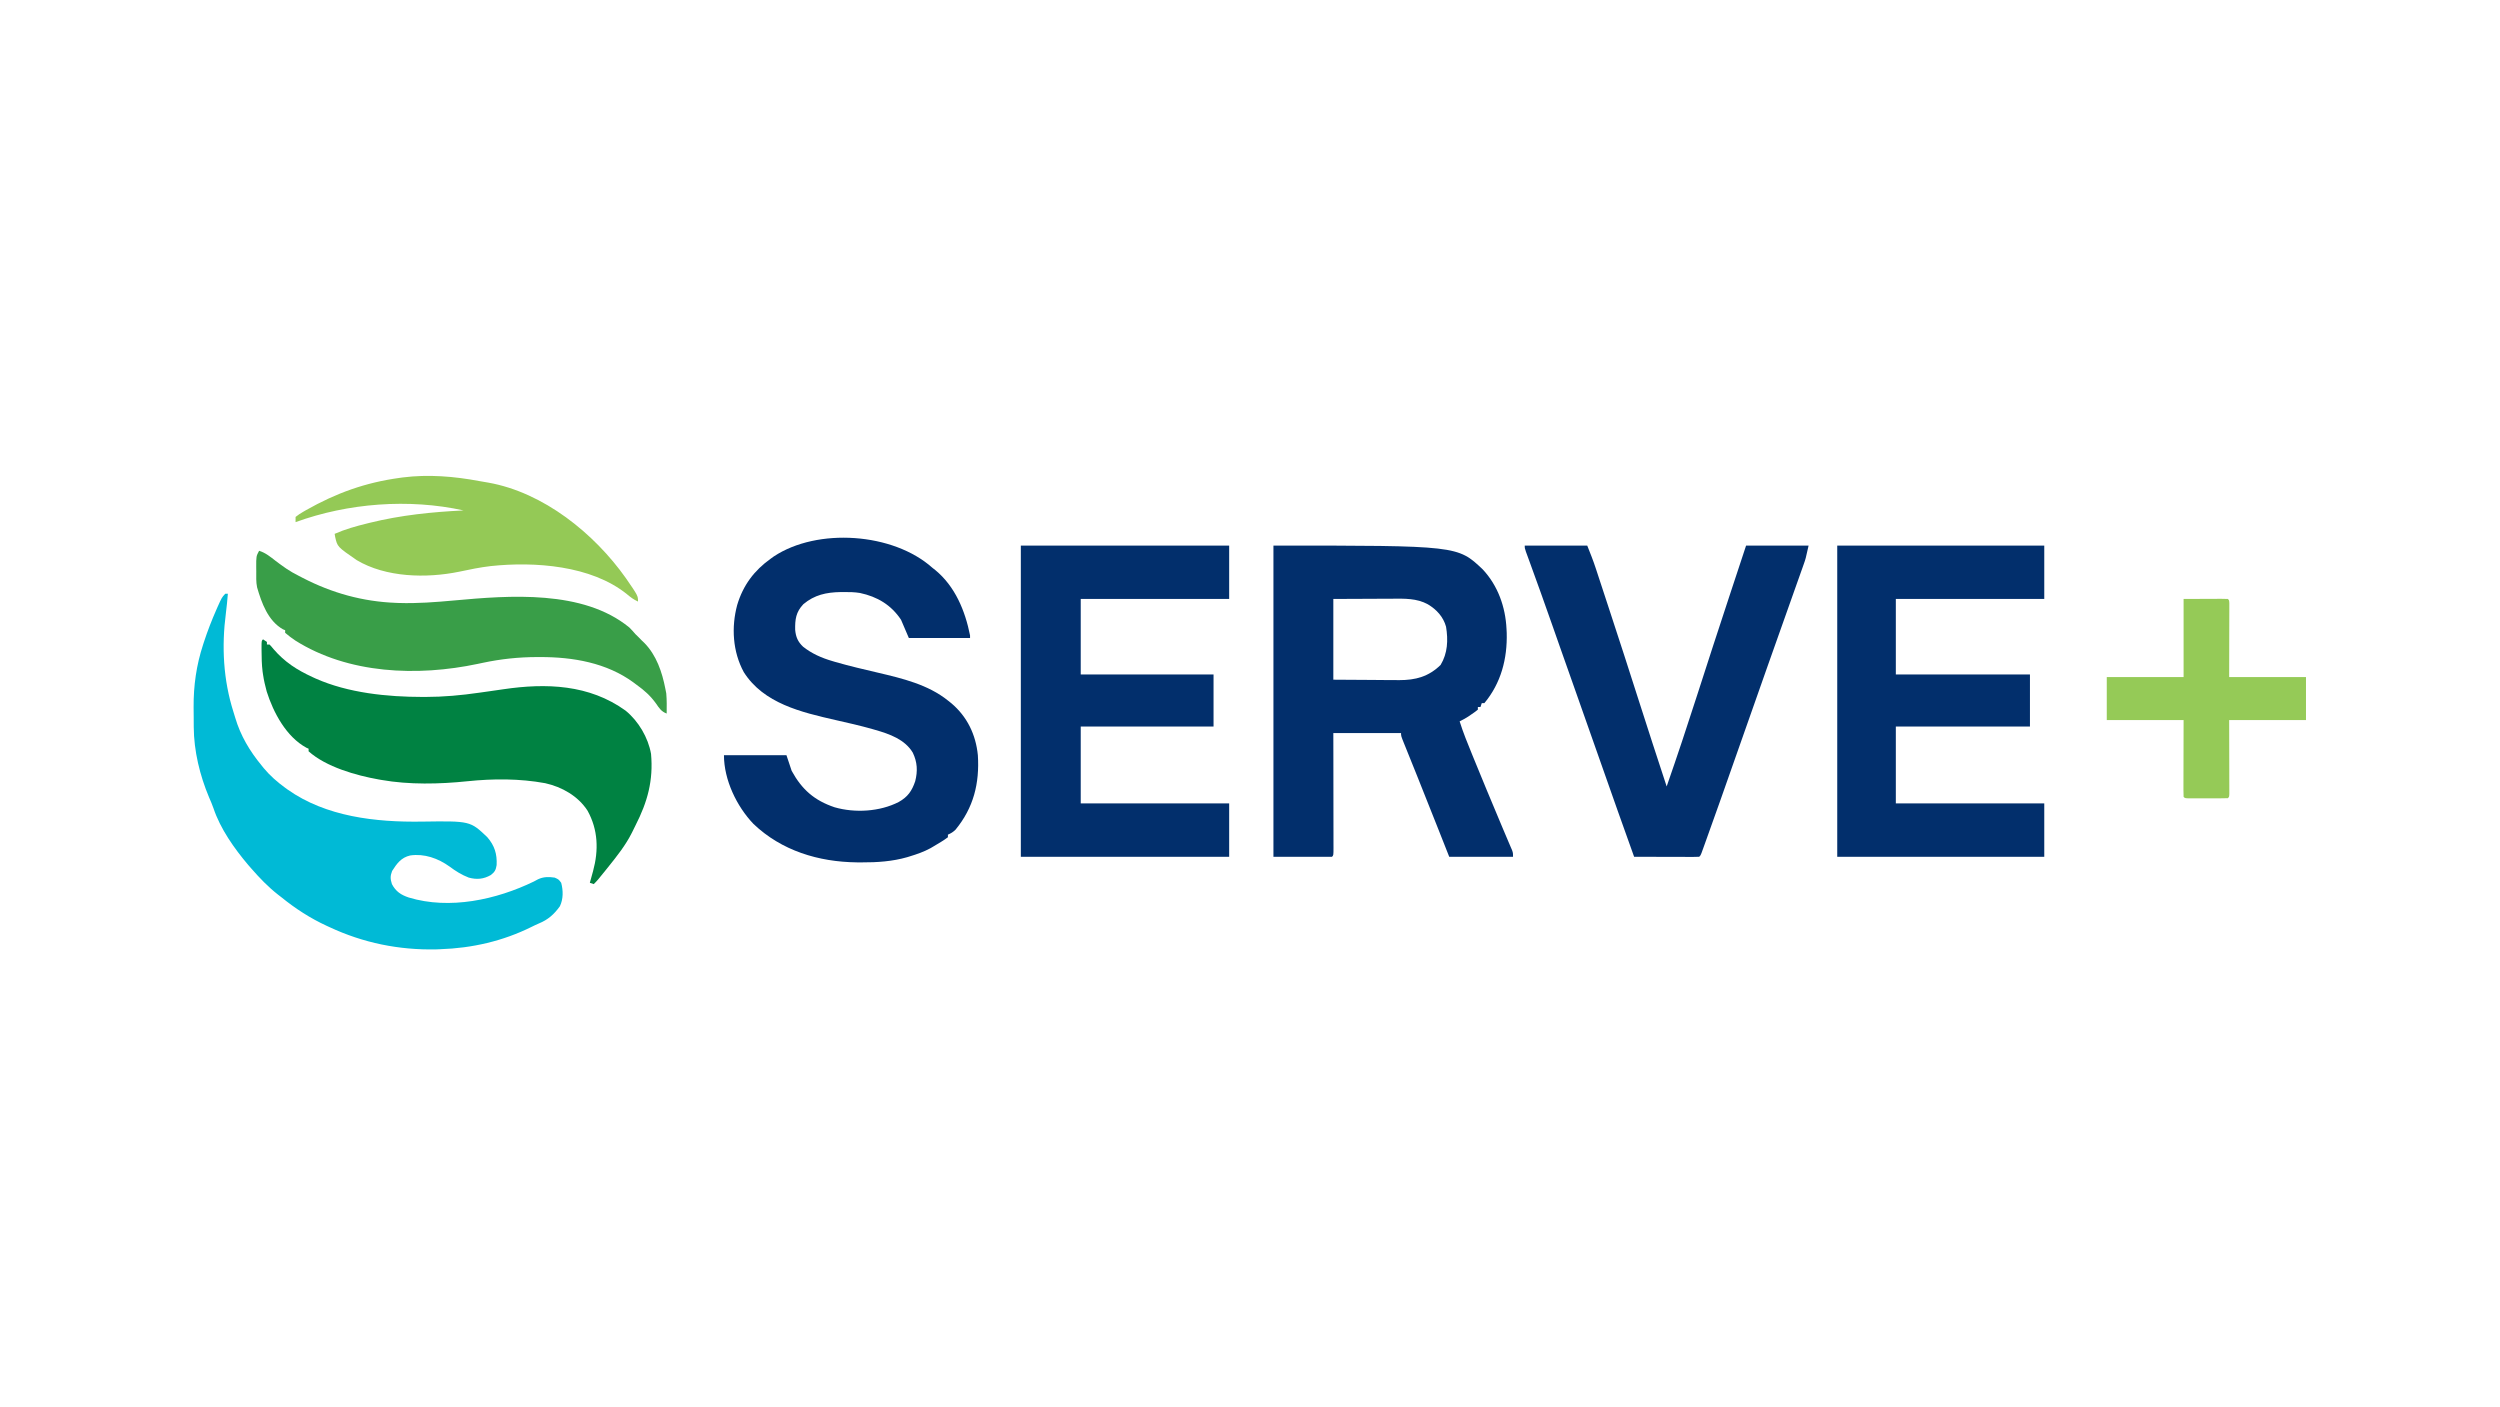
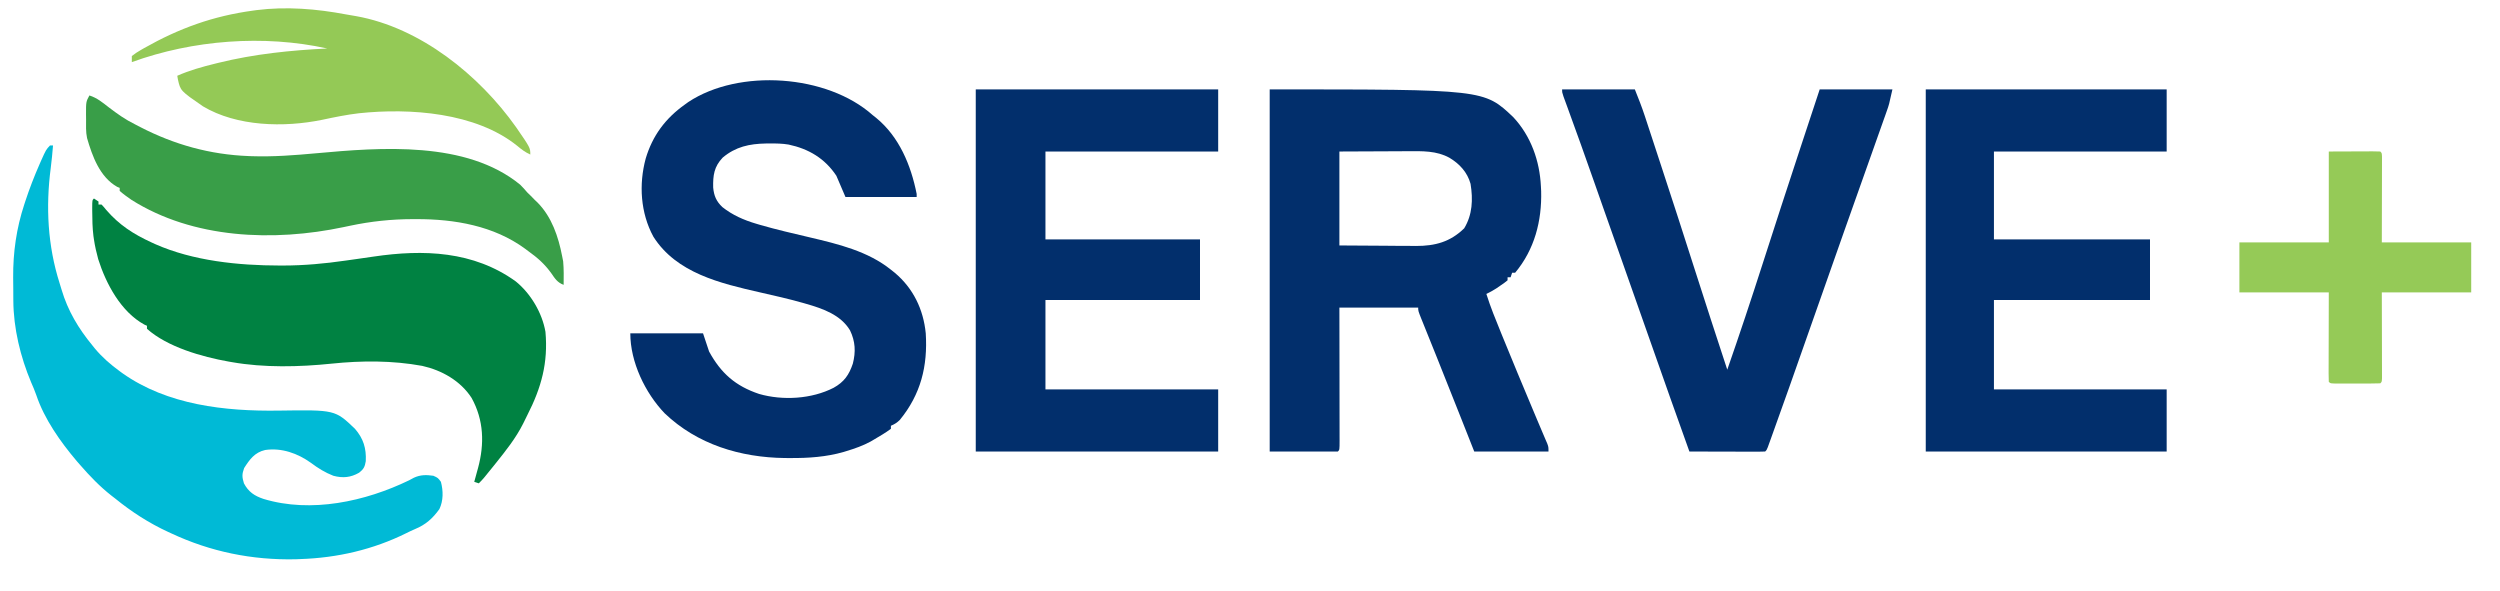
- <svg xmlns="http://www.w3.org/2000/svg" version="1.1" width="1920" height="1080">
+ <svg xmlns="http://www.w3.org/2000/svg" version="1.1" viewBox="140 360 1650 390" width="100%" height="auto">
  <path d="M0 0 C141.457 0 141.457 0 160.812 18.375 C172.424 30.845 178.186 47.143 179 64 C179.053 65.035 179.106 66.07 179.16 67.137 C179.678 86.889 174.79 105.647 162 121 C161.34 121 160.68 121 160 121 C159.67 121.99 159.34 122.98 159 124 C158.34 124 157.68 124 157 124 C157 124.66 157 125.32 157 126 C154.953 127.656 154.953 127.656 152.25 129.5 C151.368 130.108 150.487 130.717 149.578 131.344 C147.421 132.73 145.299 133.879 143 135 C145.711 143.648 149.144 151.99 152.562 160.375 C152.883 161.163 153.203 161.952 153.533 162.764 C160.246 179.28 167.121 195.728 174.027 212.164 C174.732 213.844 175.437 215.523 176.142 217.203 C177.626 220.741 179.115 224.276 180.632 227.8 C181.091 228.876 181.55 229.951 182.023 231.059 C182.412 231.958 182.8 232.857 183.201 233.783 C184 236 184 236 184 239 C167.83 239 151.66 239 135 239 C132.236 232.008 129.472 225.016 126.625 217.812 C121.356 204.484 116.075 191.161 110.73 177.863 C110.313 176.825 109.896 175.786 109.466 174.716 C107.461 169.724 105.453 164.733 103.438 159.745 C102.715 157.947 101.992 156.15 101.27 154.352 C100.936 153.53 100.603 152.708 100.259 151.862 C98 146.227 98 146.227 98 144 C80.84 144 63.68 144 46 144 C46.012 150.774 46.023 157.548 46.035 164.527 C46.04 168.807 46.045 173.086 46.049 177.365 C46.055 184.165 46.062 190.964 46.075 197.763 C46.086 203.242 46.092 208.721 46.095 214.2 C46.097 216.295 46.1 218.391 46.106 220.486 C46.113 223.41 46.114 226.334 46.114 229.258 C46.117 230.133 46.121 231.008 46.124 231.91 C46.114 237.886 46.114 237.886 45 239 C30.15 239 15.3 239 0 239 C0 160.13 0 81.26 0 0 Z M46 41 C46 61.46 46 81.92 46 103 C60.788 103.093 60.788 103.093 75.875 103.188 C78.969 103.215 82.062 103.242 85.25 103.27 C87.726 103.279 90.203 103.287 92.68 103.293 C93.946 103.308 95.212 103.324 96.516 103.339 C109.217 103.343 119.124 100.695 128.375 91.688 C133.846 82.639 134.236 72.652 132.566 62.316 C130.442 54.702 125.326 49.131 118.625 45.125 C110.11 40.424 100.644 40.726 91.215 40.805 C90.064 40.807 88.913 40.809 87.728 40.811 C83.464 40.821 79.201 40.849 74.938 40.875 C60.613 40.937 60.613 40.937 46 41 Z " fill="#022F6C" transform="translate(978,419)" />
  <path d="M0 0 C0.732 0.58 1.464 1.16 2.219 1.758 C17.509 14.273 25.246 33.089 29 52 C29 52.66 29 53.32 29 54 C13.49 54 -2.02 54 -18 54 C-19.98 49.38 -21.96 44.76 -24 40 C-31.56 28.589 -42.234 22.233 -55.542 19.406 C-59.635 18.73 -63.672 18.659 -67.812 18.688 C-69.124 18.696 -69.124 18.696 -70.462 18.705 C-81.404 18.909 -90.451 20.83 -99 28 C-104.729 34.023 -105.469 39.689 -105.305 47.773 C-104.788 53.25 -103.232 56.882 -99.234 60.676 C-92.537 65.989 -84.965 69.299 -76.812 71.688 C-75.993 71.932 -75.173 72.176 -74.329 72.427 C-63.506 75.558 -52.517 78.096 -41.55 80.665 C-22.84 85.078 -3.263 89.754 12 102 C12.855 102.679 13.709 103.359 14.59 104.059 C26.781 114.343 33.436 128.188 35 144 C36.358 165.619 31.72 184.283 17.859 201.18 C15.998 203.002 14.387 203.996 12 205 C12 205.66 12 206.32 12 207 C8.524 209.623 4.746 211.786 1 214 C0.221 214.46 -0.557 214.92 -1.359 215.395 C-6.453 218.161 -11.724 220.008 -17.25 221.688 C-18.232 221.991 -18.232 221.991 -19.233 222.301 C-30.652 225.59 -42.36 226.368 -54.188 226.312 C-55.449 226.308 -56.711 226.303 -58.01 226.298 C-87.32 225.933 -115.765 217.371 -137.348 196.758 C-150.227 183.282 -160 162.957 -160 144 C-144.16 144 -128.32 144 -112 144 C-110.68 147.96 -109.36 151.92 -108 156 C-100.169 170.33 -90.587 178.777 -75 184 C-59.341 188.501 -40.262 187.364 -25.812 179.944 C-18.832 176.056 -15.643 171.439 -13.125 164 C-11.128 156.213 -11.461 149.308 -15 142 C-21.139 131.807 -32.862 127.71 -43.785 124.574 C-44.514 124.363 -45.243 124.151 -45.993 123.933 C-55.406 121.25 -64.95 119.117 -74.491 116.948 C-100.499 111.013 -129.548 104.257 -144.777 80.191 C-153.287 64.525 -154.445 45.702 -149.837 28.631 C-145.331 13.505 -136.792 2.092 -124 -7 C-122.898 -7.801 -122.898 -7.801 -121.773 -8.617 C-88.171 -30.903 -30.095 -26.87 0 0 Z " fill="#022F6C" transform="translate(716,436)" />
  <path d="M0 0 C52.8 0 105.6 0 160 0 C160 13.53 160 27.06 160 41 C122.38 41 84.76 41 46 41 C46 60.14 46 79.28 46 99 C79.66 99 113.32 99 148 99 C148 112.2 148 125.4 148 139 C114.34 139 80.68 139 46 139 C46 158.47 46 177.94 46 198 C83.62 198 121.24 198 160 198 C160 211.53 160 225.06 160 239 C107.2 239 54.4 239 0 239 C0 160.13 0 81.26 0 0 Z " fill="#022F6C" transform="translate(784,419)" />
  <path d="M0 0 C52.47 0 104.94 0 159 0 C159 13.53 159 27.06 159 41 C121.38 41 83.76 41 45 41 C45 60.14 45 79.28 45 99 C78.99 99 112.98 99 148 99 C148 112.2 148 125.4 148 139 C114.01 139 80.02 139 45 139 C45 158.47 45 177.94 45 198 C82.62 198 120.24 198 159 198 C159 211.53 159 225.06 159 239 C106.53 239 54.06 239 0 239 C0 160.13 0 81.26 0 0 Z " fill="#022F6C" transform="translate(1411,419)" />
  <path d="M0 0 C0.66 0 1.32 0 2 0 C1.583 4.978 1.139 9.941 0.488 14.895 C-2.874 40.52 -1.532 66.159 6.322 90.857 C6.773 92.284 7.211 93.715 7.635 95.15 C11.751 109.078 18.771 120.809 28 132 C28.507 132.634 29.013 133.268 29.535 133.922 C34.398 139.742 39.873 144.548 46 149 C46.902 149.656 46.902 149.656 47.822 150.326 C77.468 171.316 115.612 175.519 150.938 175 C188.14 174.461 188.14 174.461 201.273 187 C206.842 193.45 208.835 199.872 208.41 208.359 C207.835 212.064 206.976 213.694 204 216 C198.39 219.204 193.205 219.672 187 218 C181.55 215.89 176.911 212.994 172.25 209.5 C163.453 203.189 152.871 199.409 142 201 C135.098 202.598 131.793 207.19 128.125 212.938 C126.646 216.964 126.724 218.888 128 223 C130.985 228.687 134.984 231.302 140.92 233.287 C172.287 242.814 208.168 234.978 237 221 C238.06 220.433 239.119 219.866 240.211 219.281 C244.519 217.302 248.356 217.342 253 218 C256.062 219.375 256.062 219.375 258 222 C259.57 227.924 259.672 234.399 257 240 C252.595 246.143 247.914 250.331 240.896 253.201 C238.978 254.009 237.127 254.901 235.266 255.832 C213.275 266.751 189.57 272.21 165 273 C164.047 273.04 163.095 273.08 162.113 273.121 C133.39 273.746 105.914 268.141 80 256 C79.01 255.546 79.01 255.546 78 255.083 C65.306 249.228 53.847 241.817 43 233 C42.184 232.372 41.368 231.744 40.527 231.098 C32.86 225.072 26.395 218.335 20 211 C19.206 210.093 18.412 209.185 17.594 208.25 C6.871 195.564 -3.752 180.563 -9.043 164.758 C-10.038 161.889 -11.215 159.154 -12.438 156.375 C-19.548 139.484 -24.1 120.693 -24.203 102.355 C-24.209 101.546 -24.215 100.737 -24.22 99.903 C-24.23 98.195 -24.236 96.486 -24.24 94.778 C-24.25 92.232 -24.281 89.688 -24.312 87.143 C-24.419 70.577 -22.176 54.757 -17 39 C-16.79 38.354 -16.58 37.708 -16.364 37.042 C-13.588 28.579 -10.403 20.339 -6.812 12.188 C-6.48 11.429 -6.147 10.67 -5.804 9.888 C-2.613 2.805 -2.613 2.805 0 0 Z " fill="#00BAD6" transform="translate(173,456)" />
  <path d="M0 0 C1.485 0.99 1.485 0.99 3 2 C3 2.66 3 3.32 3 4 C3.66 4 4.32 4 5 4 C6.41 5.469 6.41 5.469 8.062 7.5 C16.699 17.508 26.09 23.524 38 29 C38.774 29.356 39.548 29.713 40.345 30.08 C65.432 41.214 95.375 44.223 122.562 44.25 C123.644 44.252 123.644 44.252 124.748 44.253 C138.667 44.24 152.223 43 166 41 C168.493 40.648 170.987 40.296 173.48 39.945 C177.152 39.426 180.822 38.901 184.49 38.358 C217.53 33.474 250.556 34.631 278.473 54.785 C288.329 62.818 295.815 75.48 298 88 C299.842 108.391 295.292 124.854 286.093 142.852 C285.142 144.721 284.226 146.607 283.316 148.496 C278.444 158.229 271.779 166.545 265 175 C264.526 175.592 264.052 176.185 263.564 176.795 C256.896 185.104 256.896 185.104 254 188 C253.01 187.67 252.02 187.34 251 187 C251.277 185.998 251.554 184.997 251.84 183.965 C252.206 182.622 252.572 181.28 252.938 179.938 C253.12 179.281 253.302 178.624 253.49 177.947 C257.825 161.947 257.358 146.312 249.25 131.625 C241.939 120.329 229.615 113.372 216.682 110.482 C197.022 106.881 176.768 106.944 156.938 109 C135.494 111.223 112.27 111.76 91 108 C90.284 107.876 89.567 107.753 88.829 107.625 C71.419 104.521 48.472 98.05 35 86 C35 85.34 35 84.68 35 84 C34.453 83.76 33.907 83.52 33.344 83.273 C17.831 74.845 7.962 56.3 2.82 40.039 C1.651 35.709 0.639 31.441 0 27 C-0.111 26.25 -0.222 25.5 -0.336 24.727 C-1.003 19.303 -1.1 13.895 -1.125 8.438 C-1.13 7.722 -1.134 7.006 -1.139 6.269 C-1.123 1.123 -1.123 1.123 0 0 Z " fill="#008242" transform="translate(202,491)" />
  <path d="M0 0 C15.84 0 31.68 0 48 0 C50.325 5.813 52.552 11.408 54.495 17.318 C54.714 17.982 54.933 18.645 55.159 19.329 C55.875 21.499 56.586 23.672 57.297 25.844 C57.808 27.397 58.319 28.949 58.83 30.502 C60.192 34.643 61.55 38.785 62.907 42.928 C63.754 45.513 64.603 48.098 65.451 50.682 C72.867 73.266 80.212 95.87 87.419 118.521 C94.485 140.722 101.74 162.862 109 185 C117.069 161.824 124.814 138.554 132.312 115.188 C140.313 90.257 148.434 65.368 156.625 40.5 C157.186 38.797 157.747 37.094 158.308 35.391 C166.967 9.1 166.967 9.1 170 0 C185.84 0 201.68 0 218 0 C215.75 10.125 215.75 10.125 214.299 14.217 C213.809 15.608 213.809 15.608 213.311 17.028 C212.959 18.01 212.608 18.992 212.246 20.004 C211.874 21.058 211.501 22.113 211.118 23.199 C209.896 26.655 208.667 30.109 207.438 33.562 C206.574 36 205.712 38.438 204.849 40.876 C202.654 47.08 200.452 53.283 198.248 59.485 C196.384 64.734 194.524 69.984 192.664 75.234 C192.323 76.197 191.982 77.16 191.63 78.153 C190.948 80.078 190.266 82.004 189.584 83.929 C188.553 86.841 187.52 89.751 186.488 92.662 C180.958 108.263 175.474 123.88 170 139.5 C163.607 157.738 157.198 175.969 150.75 194.188 C150.411 195.145 150.073 196.102 149.724 197.089 C146.041 207.504 142.329 217.91 138.578 228.301 C138.063 229.736 138.063 229.736 137.538 231.2 C137.22 232.077 136.902 232.954 136.575 233.857 C136.295 234.634 136.014 235.412 135.725 236.213 C135 238 135 238 134 239 C132.435 239.093 130.865 239.117 129.297 239.114 C128.296 239.113 127.295 239.113 126.263 239.113 C125.175 239.108 124.086 239.103 122.965 239.098 C121.856 239.096 120.748 239.095 119.606 239.093 C116.05 239.088 112.494 239.075 108.938 239.062 C106.533 239.057 104.129 239.053 101.725 239.049 C95.816 239.038 89.908 239.021 84 239 C75.618 215.656 67.325 192.283 59.125 168.875 C52.585 150.206 46.02 131.546 39.405 112.904 C35.312 101.367 31.232 89.827 27.176 78.277 C26.769 77.119 26.362 75.96 25.943 74.766 C24.309 70.113 22.675 65.46 21.041 60.806 C15.343 44.578 9.576 28.377 3.655 12.228 C3.403 11.537 3.152 10.847 2.892 10.136 C2.228 8.314 1.56 6.495 0.892 4.675 C0 2 0 2 0 0 Z " fill="#022F6C" transform="translate(1171,419)" />
  <path d="M0 0 C5.024 1.587 8.66 4.619 12.75 7.812 C18.31 12.056 23.706 15.913 30 19 C31.191 19.617 32.381 20.236 33.57 20.855 C56.057 32.473 79.591 39.015 105 40 C105.681 40.027 106.362 40.054 107.064 40.083 C121.37 40.567 135.501 39.456 149.732 38.155 C192.222 34.276 248.749 29.78 284.305 58.887 C285.965 60.53 287.492 62.218 289 64 C290.207 65.176 290.207 65.176 291.438 66.375 C292.283 67.241 293.129 68.108 294 69 C294.607 69.576 295.214 70.152 295.84 70.746 C305.142 80.191 309.525 93.187 312 106 C312.227 107.155 312.454 108.31 312.688 109.5 C313.149 114.667 313.077 119.817 313 125 C308.901 123.474 307.304 120.916 304.875 117.375 C300.637 111.459 295.907 107.209 290 103 C288.795 102.093 288.795 102.093 287.566 101.168 C266.911 85.999 240.977 81.568 215.812 81.625 C215.025 81.625 214.238 81.624 213.427 81.624 C199.321 81.647 185.819 83.078 172 86 C170.939 86.224 170.939 86.224 169.856 86.452 C169.215 86.587 168.574 86.723 167.914 86.863 C121.583 96.662 68.485 94.664 27.699 68.859 C25.015 67.01 22.446 65.156 20 63 C20 62.34 20 61.68 20 61 C19.443 60.773 18.886 60.546 18.312 60.312 C6.823 53.791 1.913 40.053 -1.549 28.107 C-2.431 23.988 -2.185 19.758 -2.188 15.562 C-2.2 14.621 -2.212 13.679 -2.225 12.709 C-2.243 4.175 -2.243 4.175 0 0 Z " fill="#399E48" transform="translate(199,423)" />
  <path d="M0 0 C2.226 0.418 4.451 0.797 6.687 1.152 C49.097 8.723 87.951 40.083 112.271 74.434 C121.66 88.043 121.66 88.043 121.66 92.5 C118.337 91.012 115.816 89.087 113.035 86.75 C85.65 64.739 42.361 61.66 8.535 65.25 C0.328 66.214 -7.741 67.873 -15.817 69.597 C-40.895 74.728 -72.018 74.049 -94.438 60.648 C-109.234 50.431 -109.234 50.431 -110.932 42.864 C-111.067 42.083 -111.201 41.303 -111.34 40.5 C-103.238 36.916 -94.926 34.614 -86.34 32.5 C-85.639 32.326 -84.938 32.152 -84.216 31.973 C-60.416 26.119 -36.758 23.705 -12.34 22.5 C-54.351 13.25 -101.07 16.87 -141.34 31.5 C-141.34 30.18 -141.34 28.86 -141.34 27.5 C-139.328 25.894 -137.502 24.69 -135.278 23.437 C-134.62 23.056 -133.961 22.676 -133.283 22.283 C-110.066 9.152 -87.731 1.081 -61.34 -2.5 C-60.6 -2.604 -59.861 -2.708 -59.098 -2.815 C-39.386 -5.322 -19.431 -3.668 0 0 Z " fill="#94C956" transform="translate(368.3403,369.5005)" />
  <path d="M0 0 C8.384 -0.031 8.384 -0.031 16.938 -0.062 C18.703 -0.072 20.469 -0.081 22.289 -0.09 C23.681 -0.093 25.073 -0.096 26.465 -0.098 C27.558 -0.105 27.558 -0.105 28.674 -0.113 C30.45 -0.113 32.225 -0.062 34 0 C35 1 35 1 35.12 3.36 C35.118 4.406 35.116 5.452 35.114 6.53 C35.113 7.727 35.113 8.925 35.113 10.159 C35.108 11.428 35.103 12.697 35.098 14.004 C35.097 15.163 35.096 16.322 35.095 17.516 C35.089 21.865 35.075 26.214 35.062 30.562 C35.042 40.277 35.021 49.991 35 60 C54.47 60 73.94 60 94 60 C94 70.89 94 81.78 94 93 C74.53 93 55.06 93 35 93 C35.04 112.372 35.04 112.372 35.09 131.744 C35.093 134.161 35.096 136.579 35.098 138.996 C35.103 140.265 35.108 141.534 35.113 142.841 C35.113 144.638 35.113 144.638 35.114 146.47 C35.116 147.516 35.118 148.562 35.12 149.64 C35 152 35 152 34 153 C31.563 153.101 29.156 153.14 26.719 153.133 C25.99 153.134 25.261 153.135 24.511 153.136 C22.967 153.136 21.424 153.135 19.88 153.13 C17.51 153.125 15.14 153.13 12.77 153.137 C11.273 153.136 9.777 153.135 8.281 153.133 C7.568 153.135 6.854 153.137 6.119 153.139 C1.115 153.115 1.115 153.115 0 152 C-0.094 150.159 -0.117 148.314 -0.114 146.47 C-0.113 145.273 -0.113 144.075 -0.113 142.841 C-0.108 141.572 -0.103 140.303 -0.098 138.996 C-0.097 137.837 -0.096 136.678 -0.095 135.484 C-0.089 131.135 -0.075 126.786 -0.062 122.438 C-0.032 107.866 -0.032 107.866 0 93 C-19.47 93 -38.94 93 -59 93 C-59 82.11 -59 71.22 -59 60 C-39.53 60 -20.06 60 0 60 C0 40.2 0 20.4 0 0 Z " fill="#95CA57" transform="translate(1677,460)" />
</svg>
